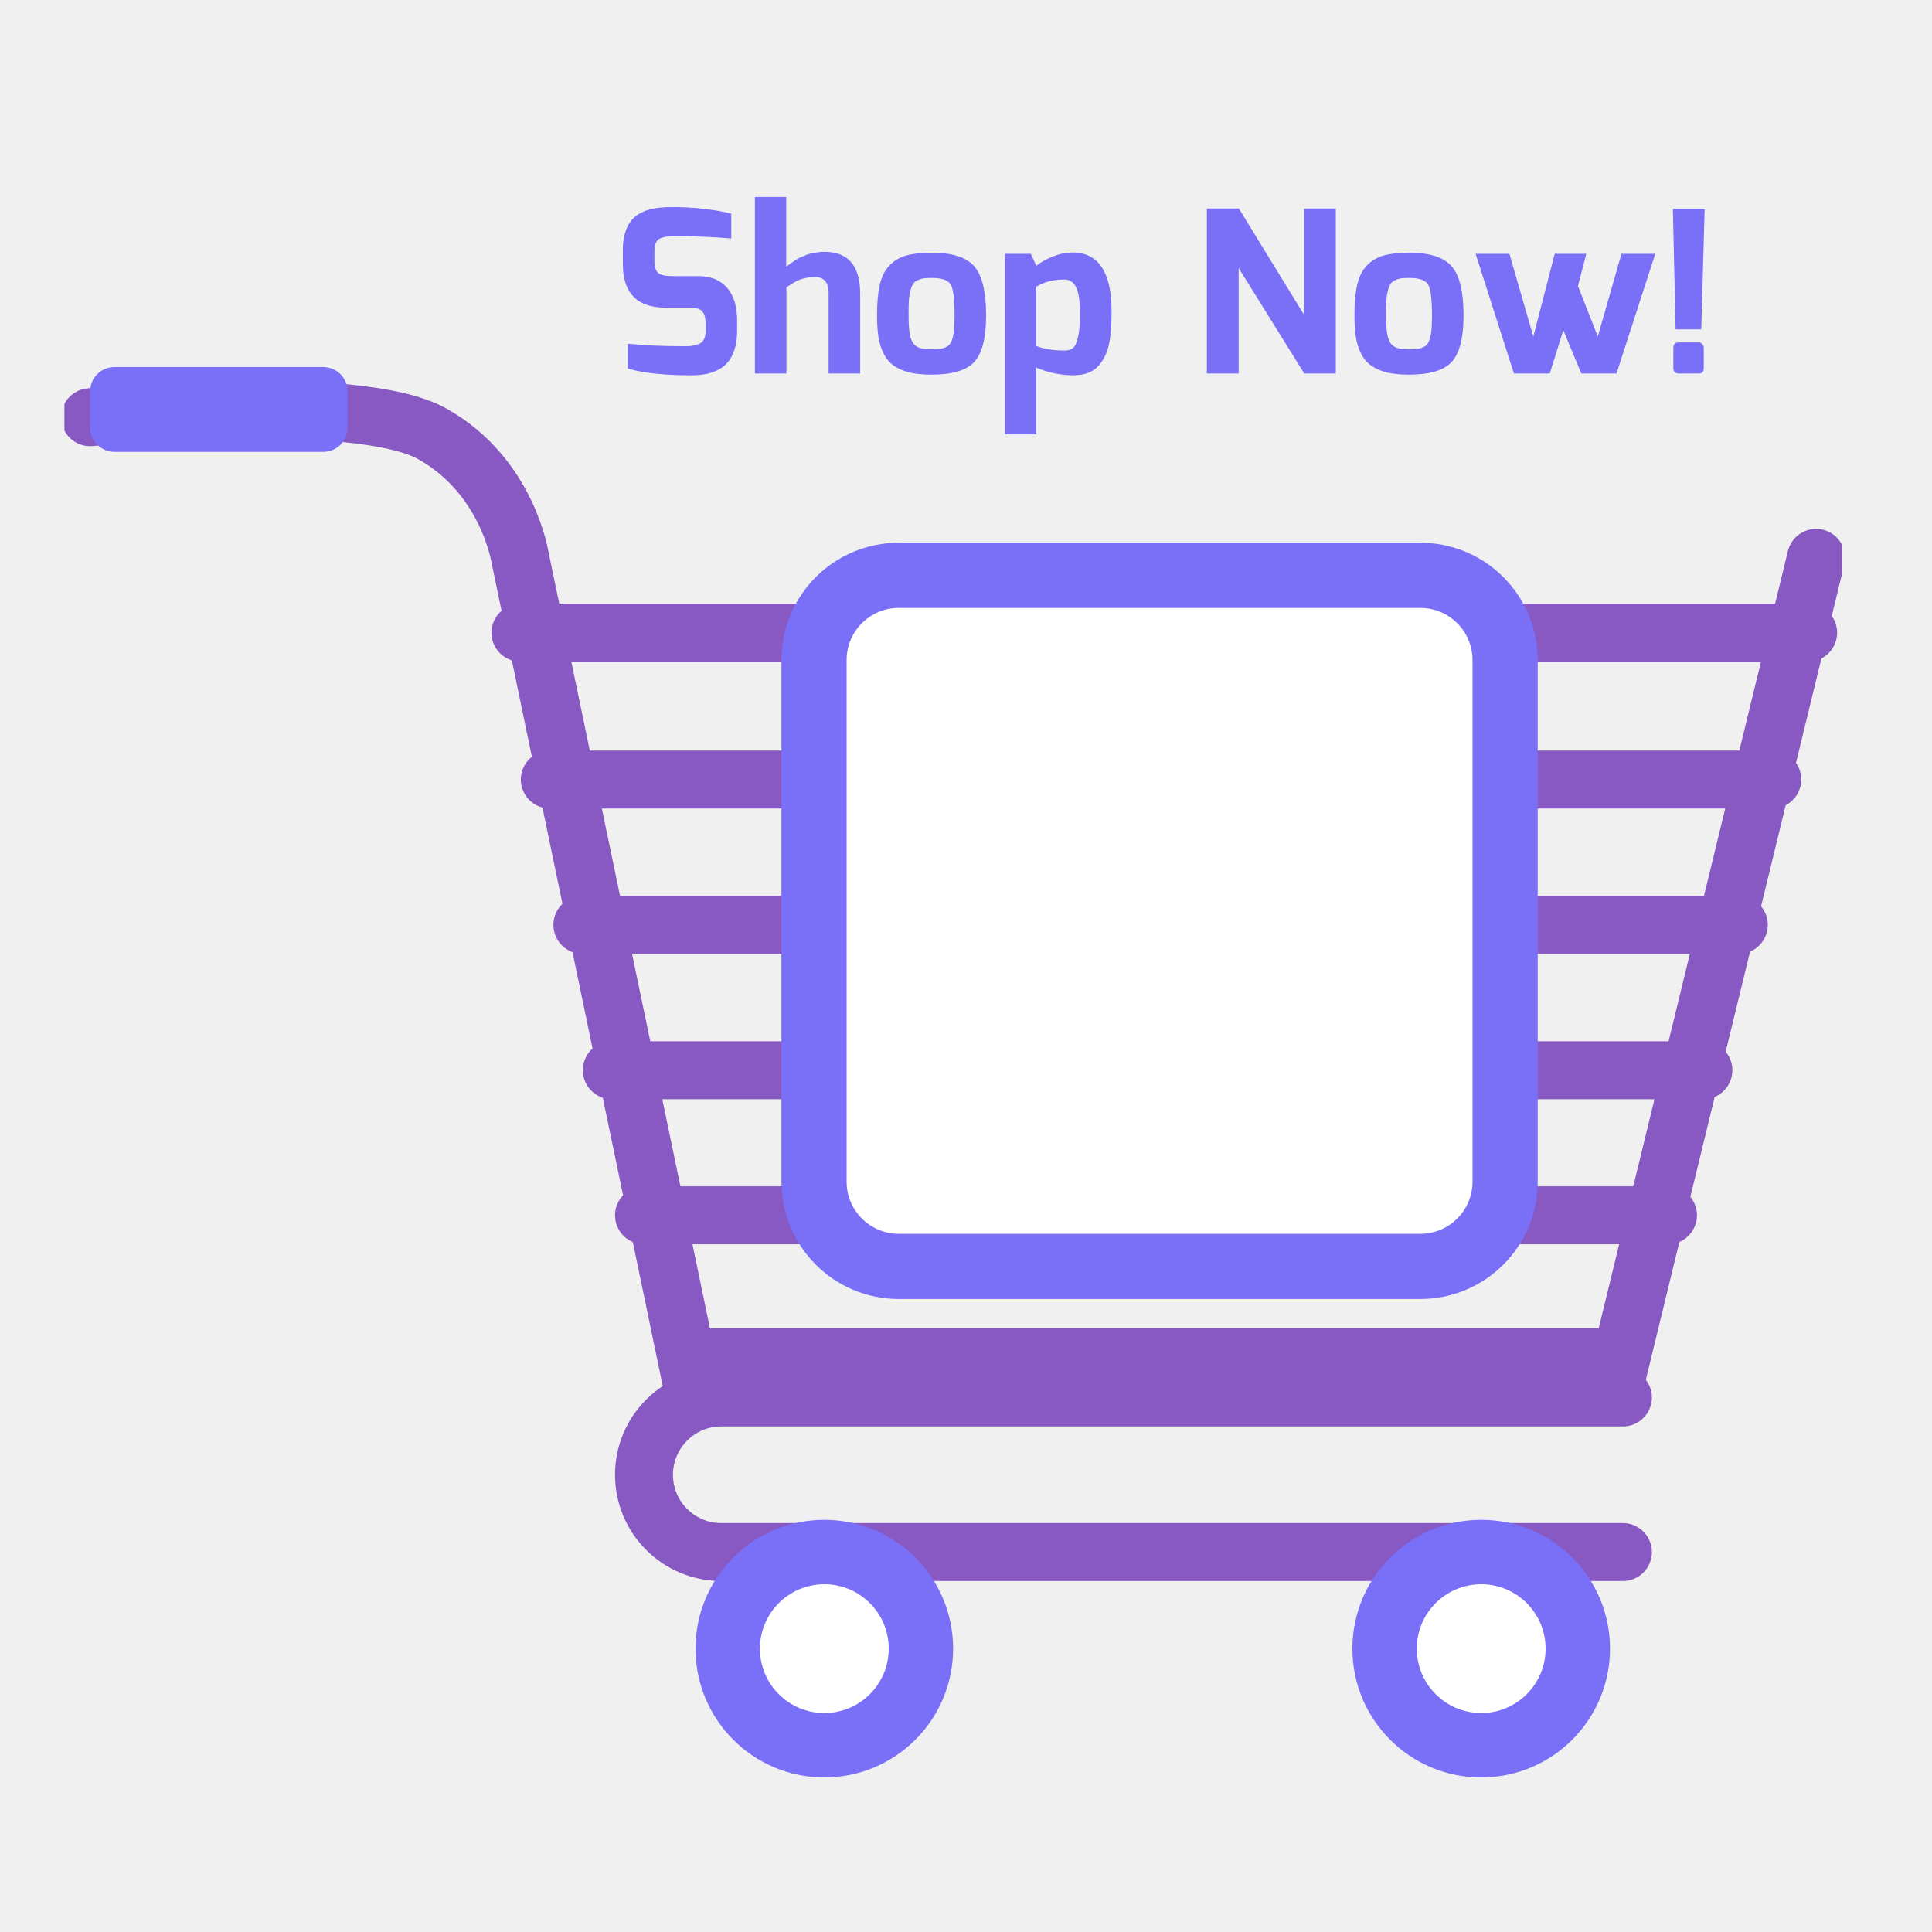
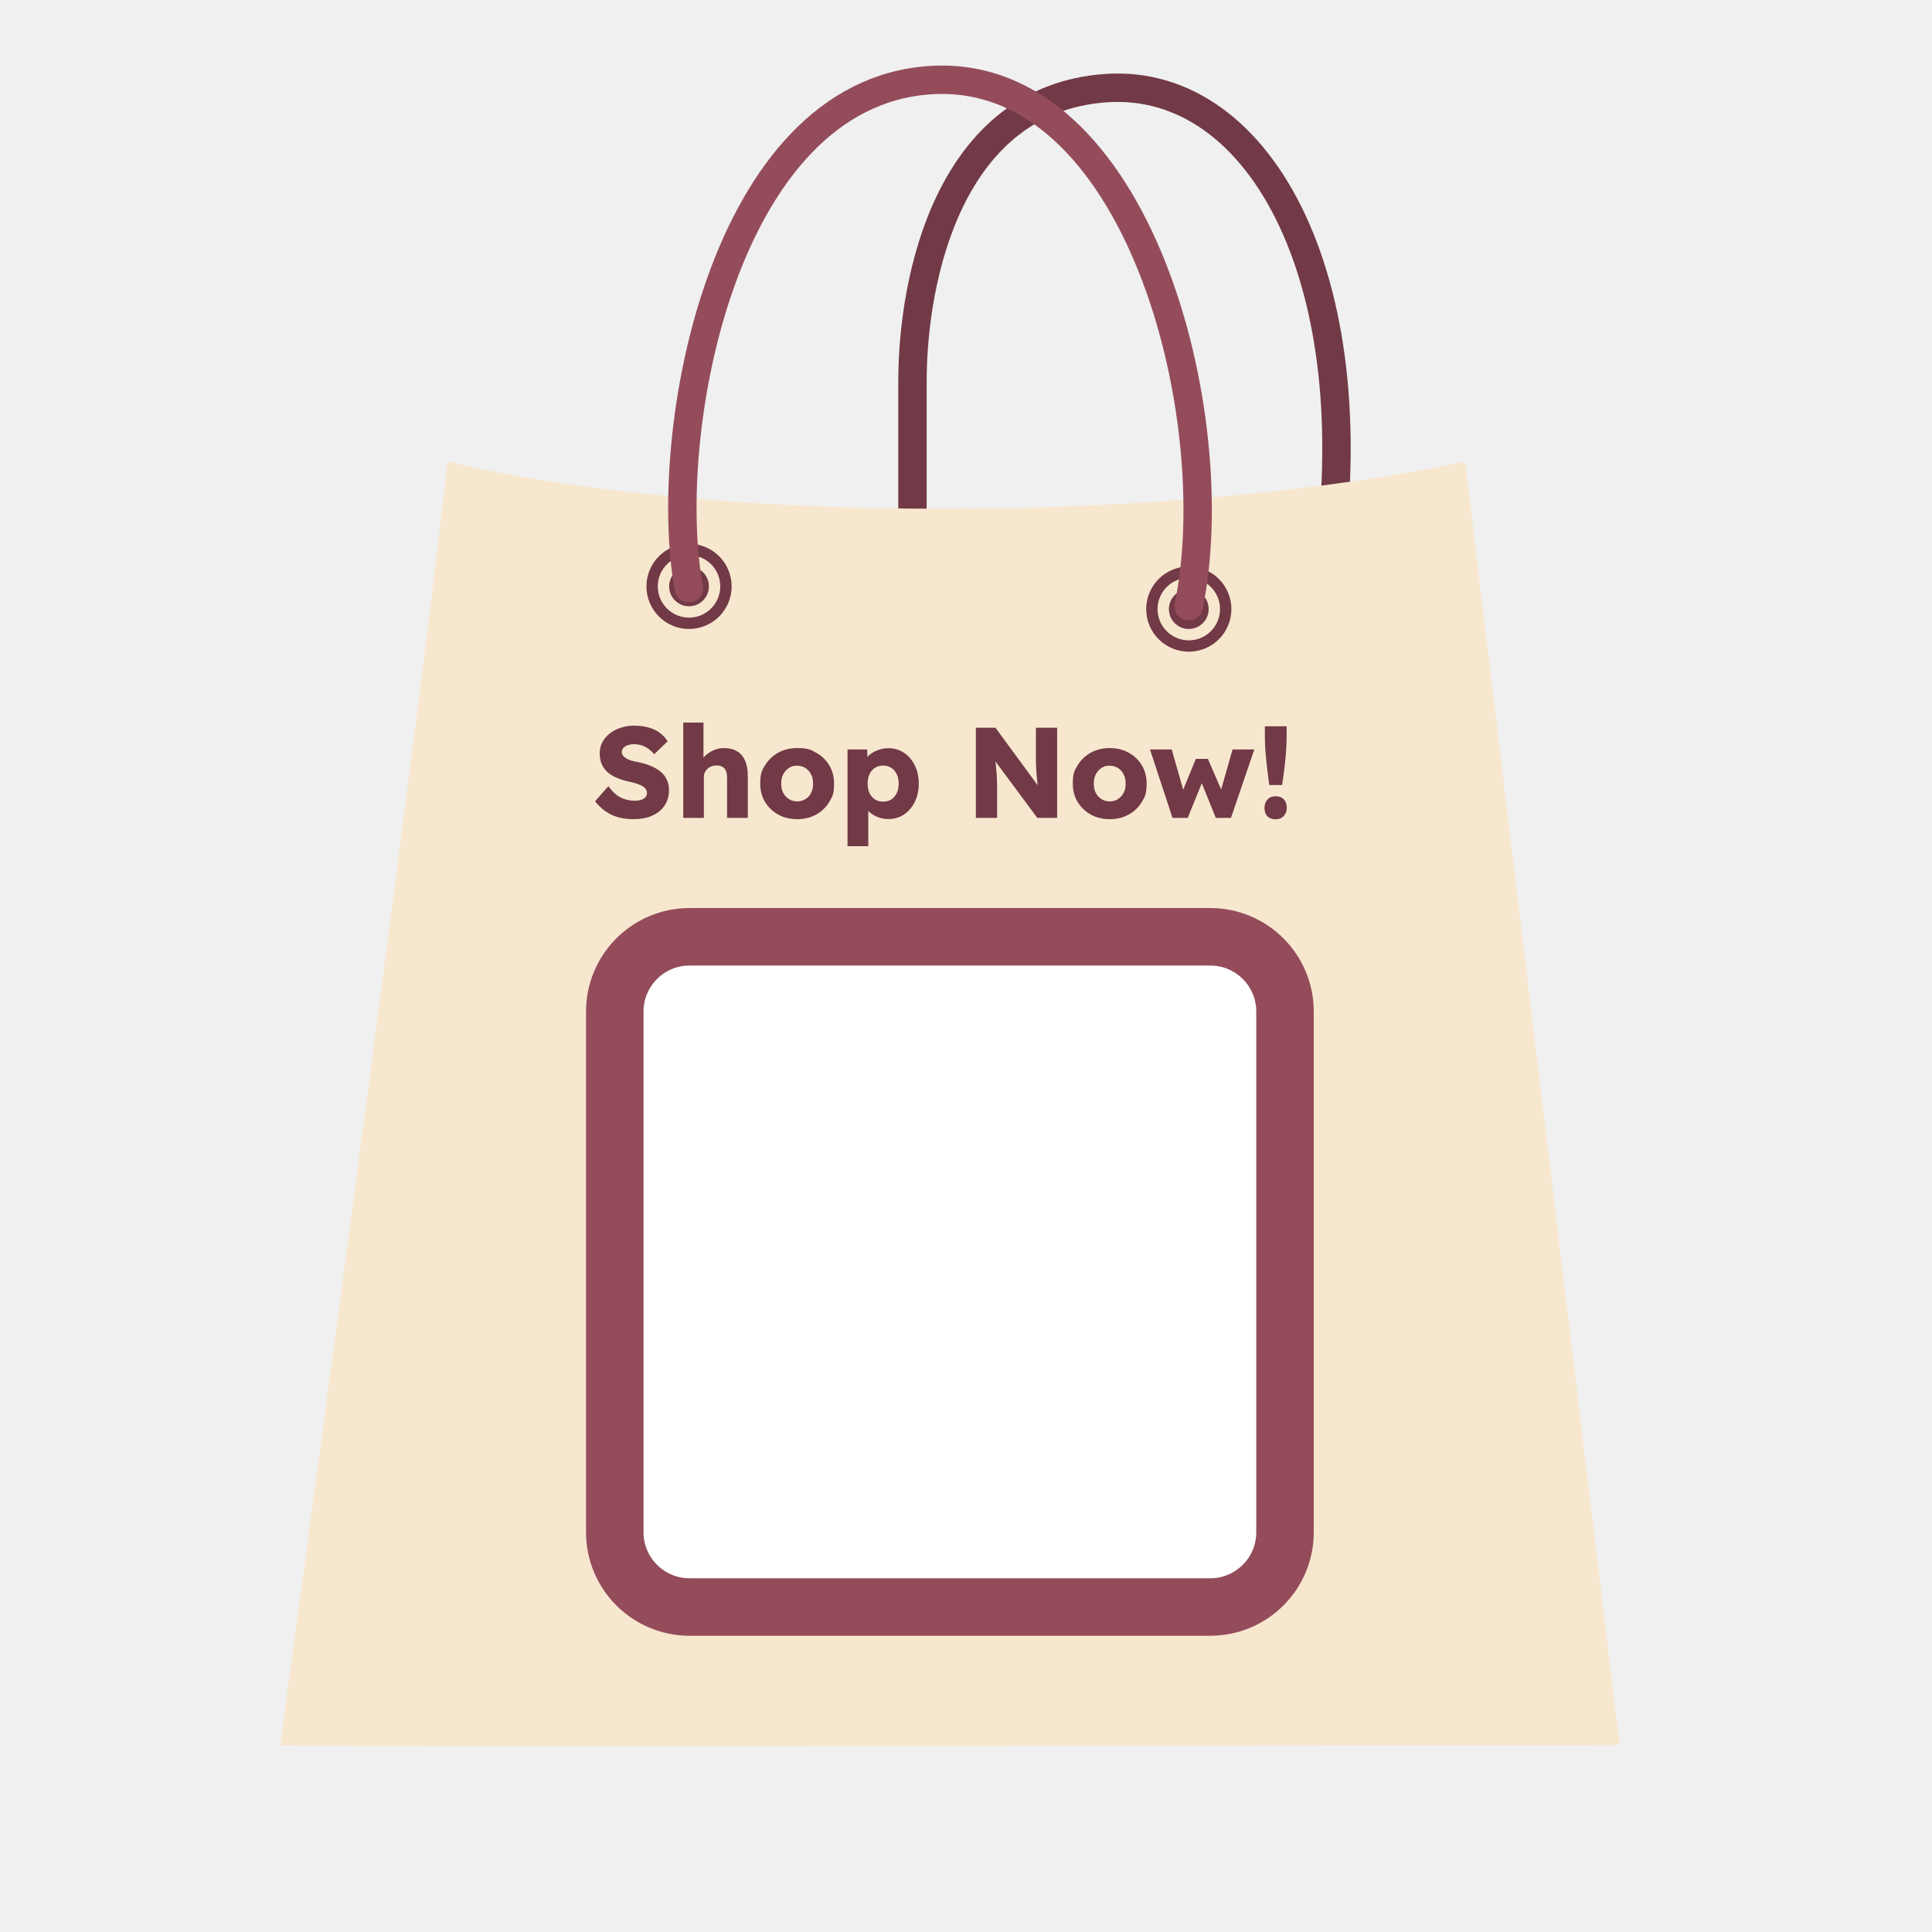
<svg xmlns="http://www.w3.org/2000/svg" fill="none" width="300" height="300" viewBox="0 0 300 300">
-   <g transform="translate(10 10)">
-     <g clip-path="url(#a)">
-       <path stroke="#8859C2" stroke-linecap="round" stroke-width="9" d="m70.765 76.62 25.81 124.127h145.209L272 76.621M4 54.784s41.376-3.996 53.13 2.586c11.754 6.583 13.635 19.278 13.635 19.278" />
-       <rect width="39.965" height="13.165" x="4" y="47" fill="#7A6FF7" rx="3.761" />
-       <path stroke="#8859C2" stroke-linecap="round" stroke-width="9" d="M270.764 88.244H70.817m194.379 22.803H75.373M260 133.615H80.435M254.5 156.184H85m164 22.526H90" />
-       <rect width="107.313" height="107.313" x="116.4" y="79.335" fill="#fff" stroke="#7A6FF7" stroke-width="10.124" rx="13.161" />
-       <path stroke="#8859C2" stroke-linecap="round" stroke-width="9" d="M242 207H102c-6.627 0-12 5.373-12 12v0c0 6.627 5.373 12 12 12h140" />
-       <circle cx="118" cy="246" r="20" fill="#7A6FF7" />
-       <circle cx="220" cy="246" r="20" fill="#7A6FF7" />
-       <circle cx="118" cy="246" r="10" fill="#fff" />
-       <circle cx="220" cy="246" r="10" fill="#fff" />
-       <path fill="#7A6FF7" d="M86.715 30.99v-2.205q0-1.47.35-2.625t.945-1.89a4.6 4.6 0 0 1 1.47-1.19 6.3 6.3 0 0 1 1.89-.665 13 13 0 0 1 2.275-.245 40 40 0 0 1 5.495.245q2.835.315 4.41.77v3.85a98 98 0 0 0-8.575-.35q-1.855-.034-2.625.42-.735.42-.735 2.065v1.26q0 1.47.595 1.96t2.135.49h4.06q.91 0 1.68.175.806.175 1.365.49.596.315 1.05.735.49.42.805.945.35.525.56 1.085.245.525.35 1.12.14.596.175 1.155.07.525.07 1.085v1.715q0 1.68-.42 2.94t-1.085 1.995q-.63.735-1.61 1.19-.945.455-1.89.595-.945.175-2.065.175-6.335 0-9.905-1.05v-3.85q3.85.385 8.925.385.665 0 1.12-.07.49-.07.98-.28.525-.21.77-.665.28-.49.28-1.19v-1.365q0-1.225-.49-1.82t-1.82-.595h-3.92q-6.615-.035-6.615-6.79M107.22 48V20.595h4.865V31.41l.665-.49q.174-.105.665-.455.524-.35.77-.455.245-.105.77-.315a4 4 0 0 1 .91-.315q.42-.105.98-.175A6.3 6.3 0 0 1 118 29.1q5.565 0 5.565 6.51V48h-4.9V35.54q0-1.33-.56-1.925-.525-.595-1.505-.595t-1.75.21q-.735.175-1.365.525-.596.315-1.365.875V48zm18.963-9.03q0-2.87.42-4.725t1.47-2.975 2.59-1.575q1.575-.455 3.99-.455 4.794 0 6.615 2.1 1.854 2.1 1.855 7.63 0 5.215-1.82 7.21-1.785 1.995-6.65 1.995-1.926 0-3.36-.315-1.401-.35-2.415-1.015a4.95 4.95 0 0 1-1.575-1.75q-.596-1.12-.875-2.59-.245-1.505-.245-3.535m4.9 0q0 1.785.175 2.835.174 1.05.63 1.61.49.525 1.085.665.594.14 1.68.14.945 0 1.435-.07.524-.07.98-.35.49-.28.7-.875.245-.595.35-1.505.105-.945.105-2.45 0-1.61-.105-2.59-.07-1.016-.28-1.68-.21-.7-.665-.98a2.6 2.6 0 0 0-1.015-.42q-.56-.14-1.505-.14-.771 0-1.26.07a2.8 2.8 0 0 0-.945.315q-.456.21-.7.595-.21.35-.385 1.015a9 9 0 0 0-.245 1.575 59 59 0 0 0-.035 2.24m14.965 18.48V29.415h4.025l.84 1.855q1.014-.805 2.555-1.435 1.575-.63 3.08-.63 1.365 0 2.38.455 1.05.455 1.715 1.26.699.806 1.155 1.995.455 1.19.63 2.59.174 1.4.175 3.115 0 1.435-.105 2.59-.07 1.155-.315 2.31-.246 1.12-.7 1.96a5.8 5.8 0 0 1-1.085 1.505q-.63.63-1.61.98-.98.315-2.24.315t-2.835-.315a16 16 0 0 1-2.8-.875v10.36zm4.865-13.72q1.82.7 4.375.7.84 0 1.33-.385.49-.42.77-1.68.315-1.26.315-3.535 0-3.01-.595-4.2-.596-1.225-1.82-1.225-2.59 0-4.375 1.12zm26.49 4.27V22.38h4.97l10.15 16.555V22.38h4.9V48h-4.9l-10.185-16.38V48zm22.915-9.03q0-2.87.42-4.725t1.47-2.975 2.59-1.575q1.575-.455 3.99-.455 4.795 0 6.615 2.1 1.855 2.1 1.855 7.63 0 5.215-1.82 7.21-1.785 1.995-6.65 1.995-1.924 0-3.36-.315-1.4-.35-2.415-1.015a4.96 4.96 0 0 1-1.575-1.75q-.594-1.12-.875-2.59-.245-1.505-.245-3.535m4.9 0q0 1.785.175 2.835t.63 1.61q.49.525 1.085.665t1.68.14q.946 0 1.435-.07.525-.07.98-.35.49-.28.7-.875.245-.595.35-1.505.105-.945.105-2.45 0-1.61-.105-2.59-.07-1.016-.28-1.68-.21-.7-.665-.98a2.6 2.6 0 0 0-1.015-.42q-.56-.14-1.505-.14-.77 0-1.26.07a2.8 2.8 0 0 0-.945.315q-.454.21-.7.595-.21.35-.385 1.015a9 9 0 0 0-.245 1.575 61 61 0 0 0-.035 2.24m13.915-9.555h5.25l3.71 12.845 3.325-12.845h4.9l-1.295 5.005 3.08 7.84 3.675-12.845h5.25L241.008 48h-5.46l-2.8-6.72-2.1 6.72h-5.565zm30.701 17.78v-3.15q0-.875.84-.875h3.08a.7.7 0 0 1 .56.245.85.85 0 0 1 .245.63v3.15q0 .805-.805.805h-3.08q-.384 0-.63-.21a.88.88 0 0 1-.21-.595m-.07-24.78h4.935l-.525 18.725h-3.99z" />
-     </g>
-     <defs>
-       <clipPath id="a">
-         <path fill="#fff" d="M0 0h276v276H0z" />
-       </clipPath>
-     </defs>
+   <g transform="translate(15 10)">
+     <path stroke="#713A46" stroke-linecap="round" stroke-width="4.409" d="M126.687 96V49.274c0-16.397 5.871-43.912 30.066-45.591 24.196-1.68 41.718 30.76 33.889 77.886" />
+     <path fill="#F7E7CF" d="M28.5 260.95S48.782 112.359 54.514 61.653c0 0 26.986 7.347 76.986 7.347s81-7.347 81-7.347l24 199.297c-32.629 0-205.355.441-208 0" />
+     <circle cx="91.993" cy="81.053" r="5.732" stroke="#713A46" stroke-width="1.764" />
+     <circle cx="169.595" cy="84.581" r="5.732" stroke="#713A46" stroke-width="1.764" />
+     <circle cx="91.993" cy="81.053" r="2.205" stroke="#713A46" stroke-width="1.764" />
+     <circle cx="169.595" cy="84.581" r="2.205" stroke="#713A46" stroke-width="1.764" />
+     <path stroke="#944C5B" stroke-linecap="round" stroke-width="4.409" d="M169.581 84.127c6.091-29.524-7.922-83.765-40.107-81.682C97.29 4.527 87.544 57.2 91.961 81.33" />
+     <rect width="104.072" height="104.072" x="80.464" y="135.464" fill="#fff" stroke="#944C5B" stroke-width="8.928" rx="11.606" />
+     <path fill="#713A46" d="M83.4 117.2q-1.38 0-2.5-.32a6.7 6.7 0 0 1-1.96-.96 8.2 8.2 0 0 1-1.54-1.5l2.06-2.34q1 1.34 2 1.8 1.02.46 2.1.46.54 0 .98-.14t.68-.4q.24-.28.24-.68a.95.95 0 0 0-.16-.54q-.14-.24-.4-.42a3 3 0 0 0-.62-.32 4.6 4.6 0 0 0-.76-.26 8 8 0 0 0-.82-.2 11 11 0 0 1-2.02-.64 5.1 5.1 0 0 1-1.44-.92 3.7 3.7 0 0 1-.84-1.26 4.4 4.4 0 0 1-.28-1.6q0-.94.42-1.72.44-.8 1.16-1.36a5.3 5.3 0 0 1 1.7-.88 6.3 6.3 0 0 1 2-.32q1.38 0 2.36.3 1 .28 1.7.82.72.54 1.22 1.3l-2.1 2.02a4.3 4.3 0 0 0-.92-.86q-.48-.34-1.04-.52-.54-.18-1.12-.18-.6 0-1.04.16-.42.14-.66.42a.9.9 0 0 0-.24.64q0 .34.2.58t.54.44q.34.18.78.32.44.12.92.2 1.1.22 1.98.58.9.36 1.54.88.66.52 1 1.24.36.7.36 1.64 0 1.46-.72 2.48-.7 1-1.94 1.54-1.22.52-2.82.52m7.696-.2v-14.8h3.14v6.34l-.64.24q.219-.72.78-1.3.579-.6 1.38-.96a4.05 4.05 0 0 1 1.68-.36q1.2 0 2.02.5.82.48 1.24 1.46.42.96.42 2.36V117h-3.22v-6.26q0-.64-.18-1.06a1.2 1.2 0 0 0-.56-.62q-.36-.22-.9-.2-.42 0-.78.14-.36.12-.62.38-.261.24-.42.56-.14.32-.14.7V117zm17.695.2q-1.66 0-2.96-.72a5.54 5.54 0 0 1-2.04-1.96q-.74-1.24-.74-2.84c0-1.6.247-2.013.74-2.84a5.54 5.54 0 0 1 2.04-1.96q1.3-.72 2.96-.72c1.66 0 2.087.24 2.94.72a5.33 5.33 0 0 1 2.04 1.96q.74 1.24.74 2.84c0 1.6-.247 2.013-.74 2.84a5.33 5.33 0 0 1-2.04 1.96q-1.28.72-2.94.72m0-2.76q.72 0 1.28-.36c.56-.36.667-.567.88-.98q.32-.62.3-1.42.02-.8-.3-1.42a2.47 2.47 0 0 0-.88-1q-.56-.36-1.28-.36c-.72 0-.913.12-1.3.36q-.56.36-.88 1-.32.62-.3 1.42-.02.8.3 1.42t.88.98q.58.36 1.3.36m7.813 6.96v-15.02h3.04l.12 2.38-.6-.18q.14-.66.68-1.2t1.36-.86a4.6 4.6 0 0 1 1.76-.34q1.36 0 2.42.72 1.06.7 1.66 1.94.62 1.22.62 2.84 0 1.6-.62 2.84-.6 1.24-1.68 1.96-1.06.7-2.44.7-.9 0-1.72-.34a4 4 0 0 1-1.38-.92q-.56-.58-.74-1.26l.74-.28v7.02zm5.54-6.92q.72 0 1.26-.34.54-.36.84-.98t.3-1.48q0-.84-.3-1.46-.3-.64-.84-.98-.52-.36-1.26-.36t-1.28.34-.84.98-.3 1.48q0 .86.3 1.48t.84.98q.54.34 1.28.34m14.389 2.52v-14h3.04l7.34 10-.66-.1q-.1-.66-.16-1.26l-.12-1.18-.08-1.18-.04-1.3V103h3.3v14h-3.08l-7.66-10.32 1.02.14q.1.96.16 1.64.081.66.12 1.18a14 14 0 0 1 .1 1.78q.02.4.02.9V117zm20.793.2q-1.66 0-2.96-.72a5.54 5.54 0 0 1-2.04-1.96q-.74-1.24-.74-2.84c0-1.6.247-2.013.74-2.84a5.54 5.54 0 0 1 2.04-1.96q1.3-.72 2.96-.72t2.94.72a5.33 5.33 0 0 1 2.04 1.96q.74 1.24.74 2.84c0 1.6-.246 2.013-.74 2.84a5.33 5.33 0 0 1-2.04 1.96q-1.28.72-2.94.72m0-2.76q.72 0 1.28-.36a2.5 2.5 0 0 0 .88-.98q.321-.62.3-1.42.021-.8-.3-1.42a2.47 2.47 0 0 0-.88-1q-.56-.36-1.28-.36c-.72 0-.913.12-1.3.36a2.5 2.5 0 0 0-.88 1q-.32.62-.3 1.42-.02.8.3 1.42t.88.98q.58.36 1.3.36m9.742 2.56-3.5-10.62h3.38l1.96 6.9-.42-.08 2.2-5.36h1.88l2.32 5.38-.46.04 1.96-6.88h3.38l-3.62 10.62h-2.36l-2.3-5.7.24.04-2.3 5.66zm15.02-5.1q-.16-1.22-.32-2.52a57 57 0 0 1-.26-2.58 31 31 0 0 1-.1-2.46v-1.56h3.38v1.56q0 1.2-.1 2.5a59 59 0 0 1-.26 2.6 94 94 0 0 1-.34 2.46zm1 5.32q-.82 0-1.28-.46t-.46-1.32q0-.8.48-1.3t1.26-.5q.819 0 1.26.48.46.46.46 1.32 0 .78-.48 1.28t-1.24.5" />
  </g>
</svg>
